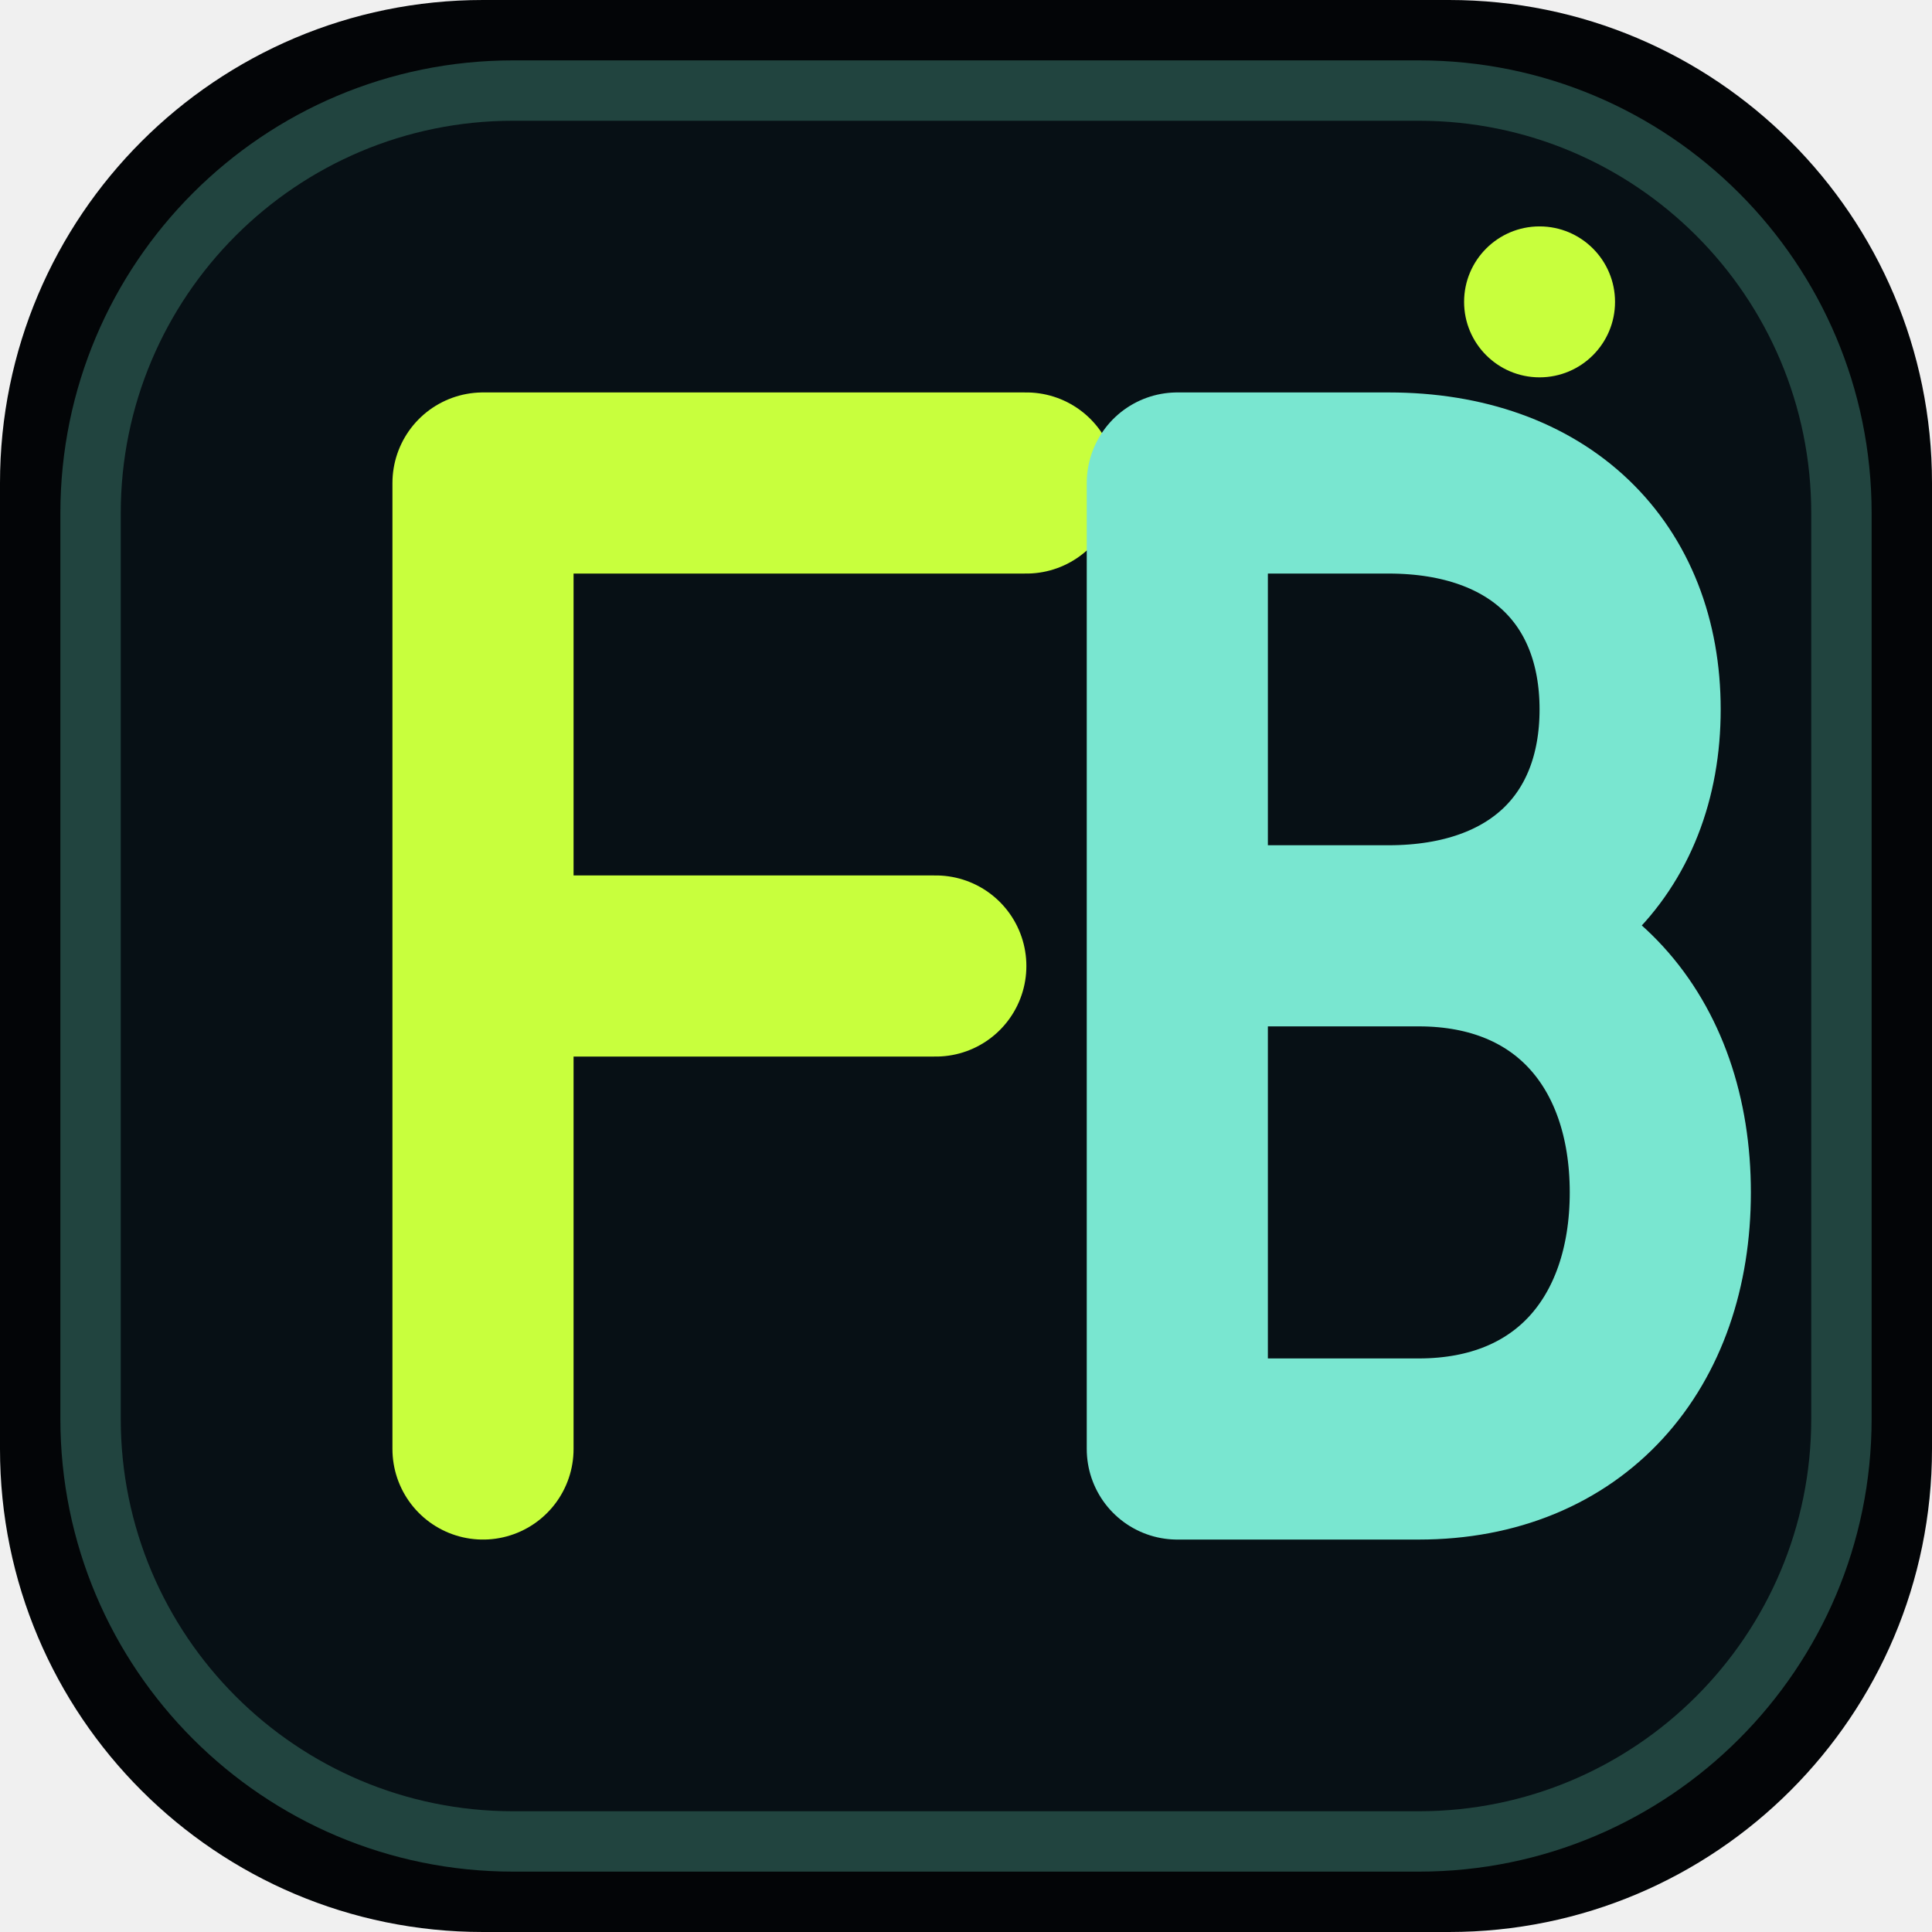
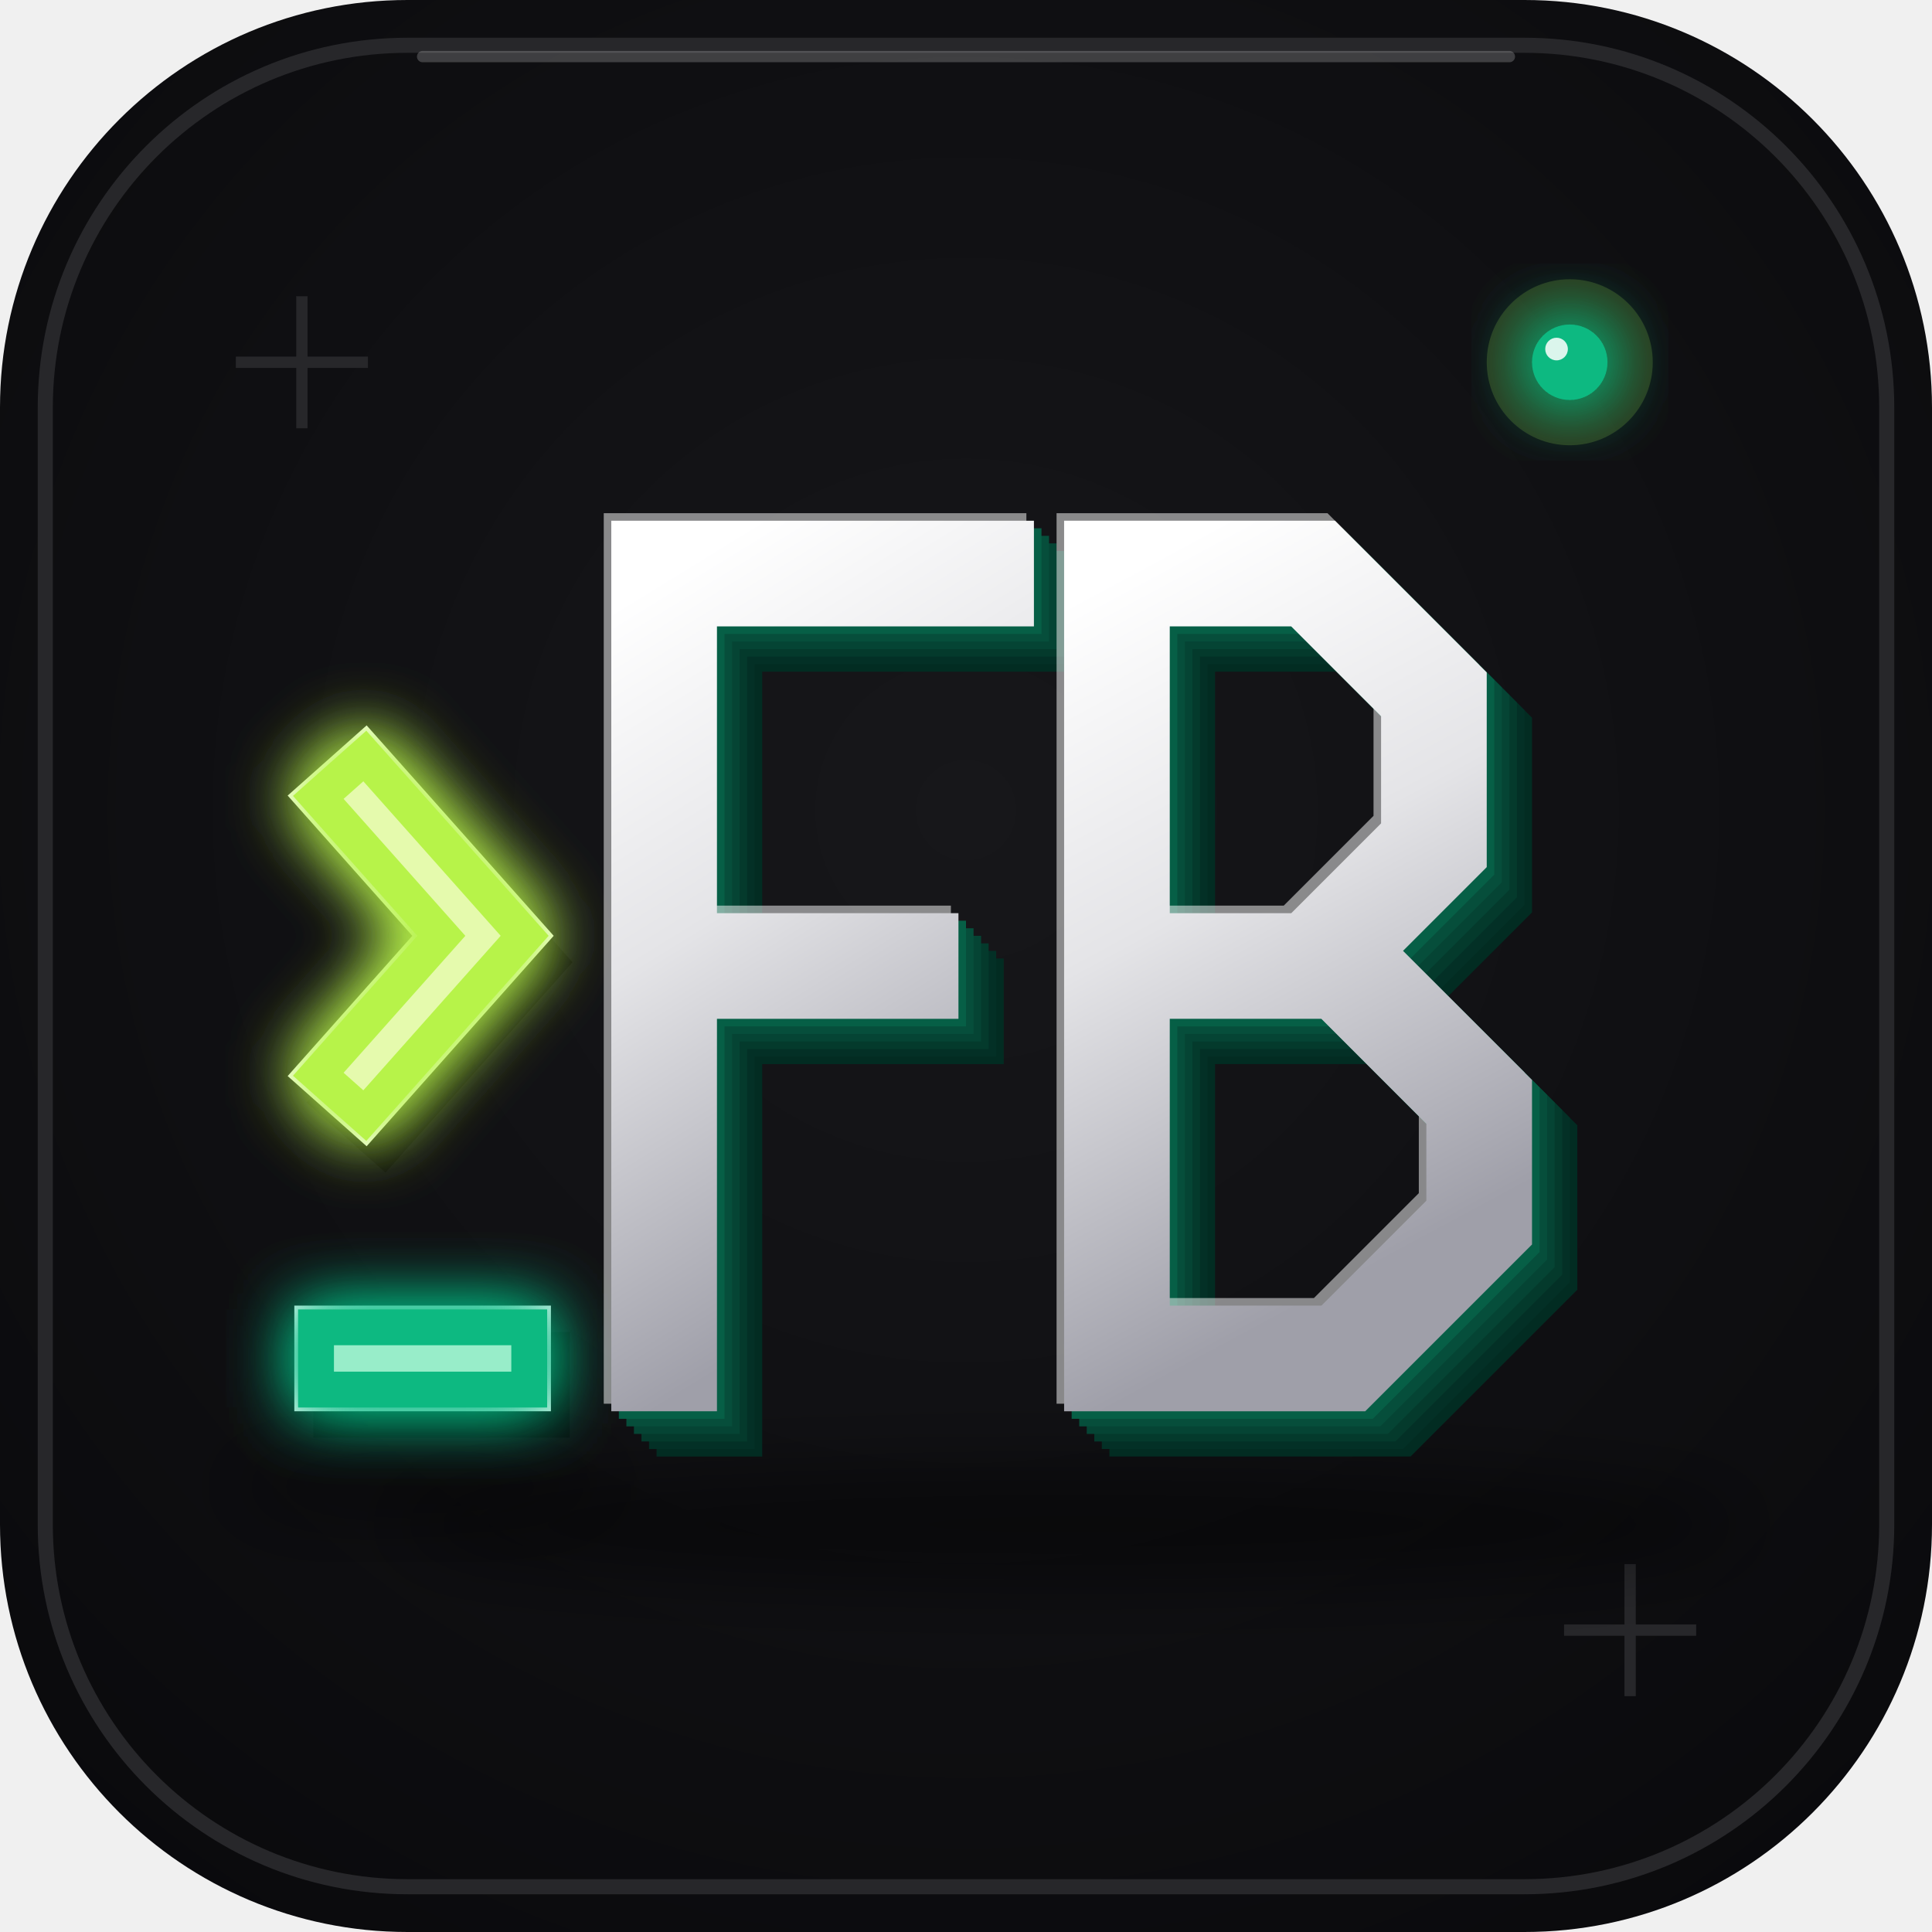
- <svg xmlns="http://www.w3.org/2000/svg" viewBox="0 0 64 64" role="img" aria-labelledby="title desc">
-   <rect width="64" height="64" rx="16" fill="#030507" />
-   <rect x="2" y="2" width="60" height="60" rx="15" fill="#21443f" />
-   <rect x="4" y="4" width="56" height="56" rx="13" fill="#071015" />
-   <path d="M16 48V16h18M16 32h15" fill="none" stroke="#c8ff3d" stroke-width="6" stroke-linecap="round" stroke-linejoin="round" />
-   <path d="M39 16v32m0-32h7c5 0 8 3 8 7.5S51 31 46 31h-7m0 0h8c5 0 8 3.5 8 8.5S52 48 47 48h-8" fill="none" stroke="#79e6d0" stroke-width="6" stroke-linecap="round" stroke-linejoin="round" />
-   <circle cx="51" cy="10" r="2.5" fill="#c8ff3d" />
+ <svg xmlns="http://www.w3.org/2000/svg" xmlns:xlink="http://www.w3.org/1999/xlink" viewBox="0 0 512 512" width="100%" height="100%">
+   <defs>
+     <radialGradient id="bgGrad" cx="0.5" cy="0.42" r="0.75">
+       <stop offset="0" stop-color="#17171a" />
+       <stop offset="0.55" stop-color="#0f0f12" />
+       <stop offset="1" stop-color="#09090b" />
+     </radialGradient>
+     <linearGradient id="faceGrad" x1="0" y1="0" x2="0.25" y2="1">
+       <stop offset="0" stop-color="#ffffff" />
+       <stop offset="0.45" stop-color="#e4e4e7" />
+       <stop offset="1" stop-color="#9f9fa9" />
+     </linearGradient>
+     <filter id="glow" x="-80%" y="-80%" width="260%" height="260%">
+       <feGaussianBlur stdDeviation="9" result="b" />
+       <feMerge>
+         <feMergeNode in="b" />
+         <feMergeNode in="b" />
+         <feMergeNode in="SourceGraphic" />
+       </feMerge>
+     </filter>
+     <filter id="softBlur" x="-60%" y="-60%" width="220%" height="220%">
+       <feGaussianBlur stdDeviation="10" />
+     </filter>
+     <g id="letters" fill="none" stroke-width="28" stroke-linecap="square" stroke-linejoin="miter">
+       <path d="M 176 152 V 360 M 176 152 H 260 M 176 256 H 240" />
+       <path d="M 296 152 V 360 M 296 152 H 348 L 380 184 V 224 L 348 256 H 296 M 296 256 H 356 L 392 292 V 324 L 356 360 H 296" />
+     </g>
+   </defs>
+   <rect width="512" height="512" rx="108" fill="url(#bgGrad)" />
+   <rect x="12" y="12" width="488" height="488" rx="96" fill="none" stroke="#27272a" stroke-width="4" />
+   <rect width="512" height="512" rx="108" fill="url(#edgeLight)" />
+   <rect width="512" height="512" rx="108" fill="url(#edgeShade)" />
+   <path d="M 112 15 H 400" stroke="#ffffff" stroke-opacity="0.2" stroke-width="3" stroke-linecap="round" />
+   <path d="M 64 96 H 96 M 80 80 V 112" stroke="#27272a" stroke-width="3" stroke-linecap="square" />
+   <path d="M 416 432 H 448 M 432 416 V 448" stroke="#27272a" stroke-width="3" stroke-linecap="square" />
+   <circle cx="416" cy="96" r="22" fill="#b7f34a" opacity="0.18" />
+   <g filter="url(#glow)">
+     <circle cx="416" cy="96" r="10" fill="#10b981" />
+   </g>
+   <circle cx="412.5" cy="92.5" r="3" fill="#ffffff" opacity="0.85" />
+   <ellipse cx="284" cy="404" rx="180" ry="15" fill="#000000" opacity="0.45" filter="url(#softBlur)" />
+   <ellipse cx="112" cy="394" rx="52" ry="9" fill="#000000" opacity="0.4" filter="url(#softBlur)" />
+   <g transform="translate(5 7)" opacity="0.45" fill="none" stroke="#000000" stroke-width="28" stroke-linecap="square" stroke-linejoin="miter">
+     <path d="M 96 212 L 128 248 L 96 284" />
+     <path d="M 92 360 H 132" />
+   </g>
+   <path d="M 96 212 L 128 248 L 96 284" fill="none" stroke="#ffffff" stroke-width="28" stroke-linecap="square" stroke-linejoin="miter" />
+   <path d="M 92 360 H 132" fill="none" stroke="#ffffff" stroke-width="28" stroke-linecap="square" />
+   <g filter="url(#glow)" fill="none" stroke-linecap="square" stroke-linejoin="miter">
+     <path d="M 96 212 L 128 248 L 96 284" stroke="#b7f34a" stroke-width="26" />
+     <path d="M 92 360 H 132" stroke="#10b981" stroke-width="26" />
+   </g>
+   <path d="M 96 212 L 128 248 L 96 284" fill="none" stroke="#eafbb8" stroke-width="7" stroke-linecap="square" stroke-linejoin="miter" opacity="0.9" />
+   <path d="M 92 360 H 132" fill="none" stroke="#a7f3d0" stroke-width="7" stroke-linecap="square" opacity="0.9" />
+   <g filter="url(#letterShadow)">
+     <use href="#letters" xlink:href="#letters" transform="translate(12 12)" stroke="#022c22" />
+     <use href="#letters" xlink:href="#letters" transform="translate(10 10)" stroke="#033026" />
+     <use href="#letters" xlink:href="#letters" transform="translate(8 8)" stroke="#043a2c" />
+     <use href="#letters" xlink:href="#letters" transform="translate(6 6)" stroke="#054434" />
+     <use href="#letters" xlink:href="#letters" transform="translate(4 4)" stroke="#064e3b" />
+     <use href="#letters" xlink:href="#letters" transform="translate(2 2)" stroke="#065f46" />
+     <use href="#letters" xlink:href="#letters" transform="translate(-2 -2)" stroke="#ffffff" stroke-opacity="0.5" />
+     <use href="#letters" xlink:href="#letters" stroke="url(#faceGrad)" />
+   </g>
</svg>
